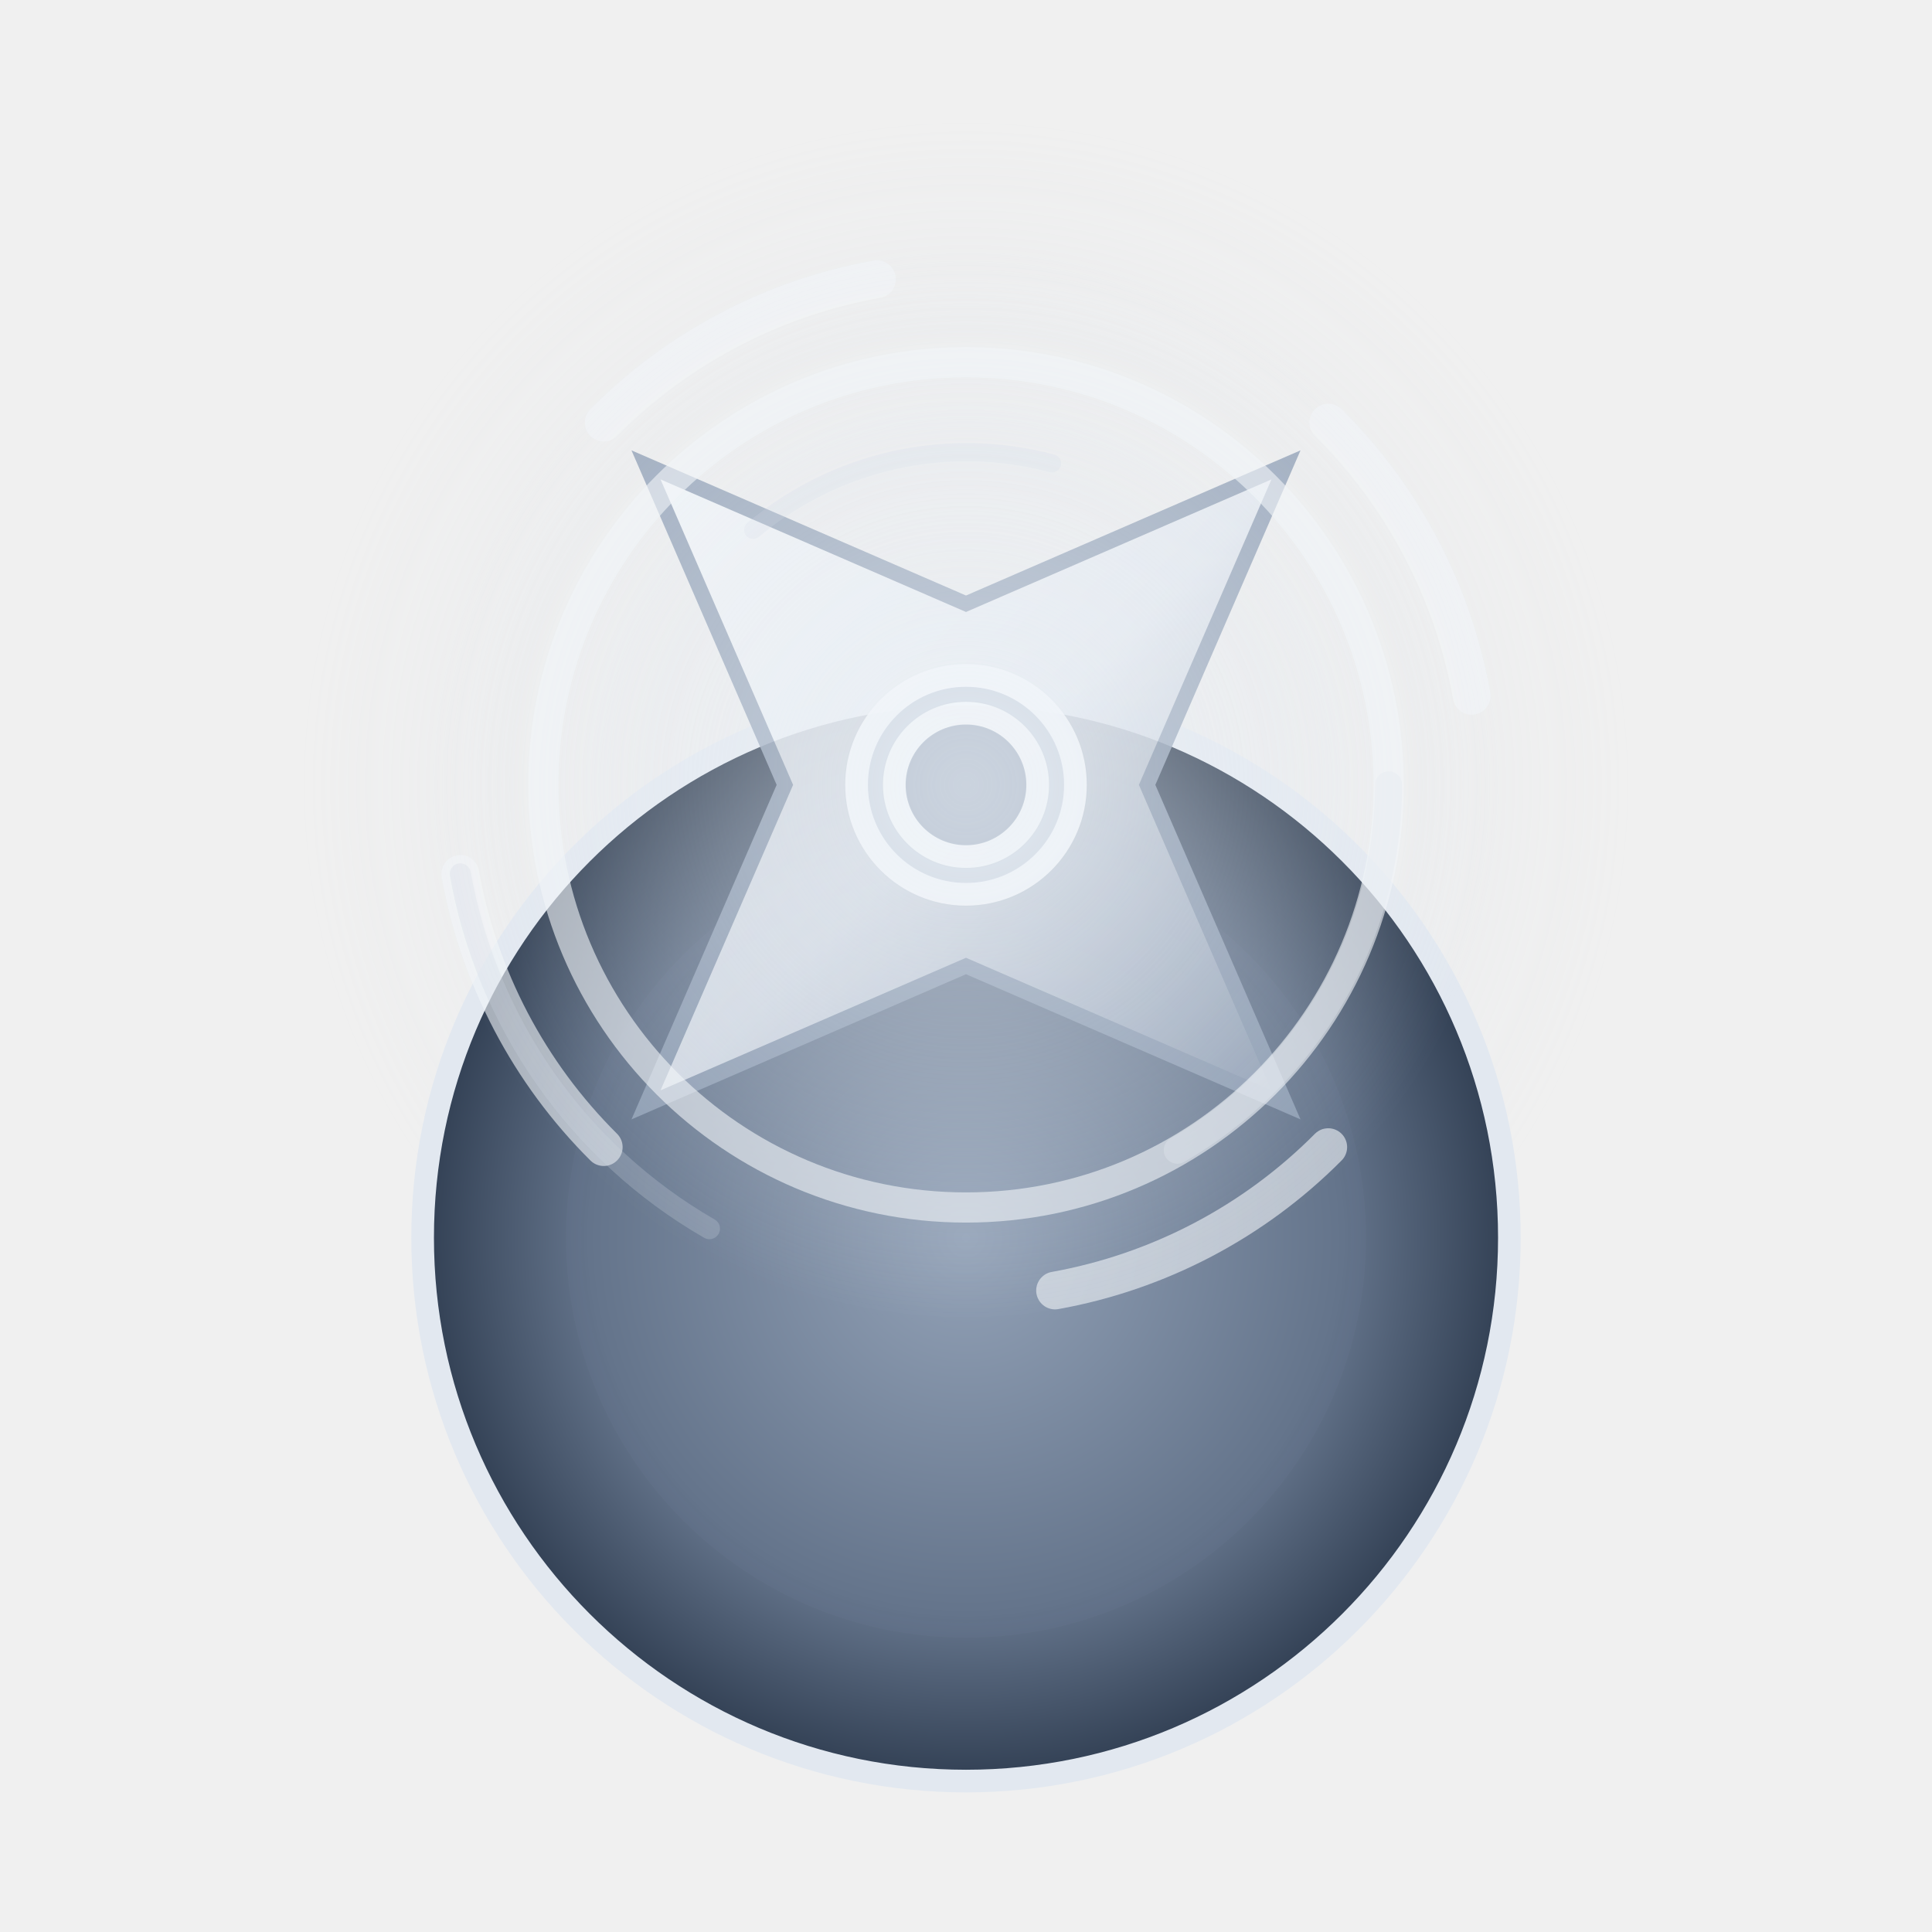
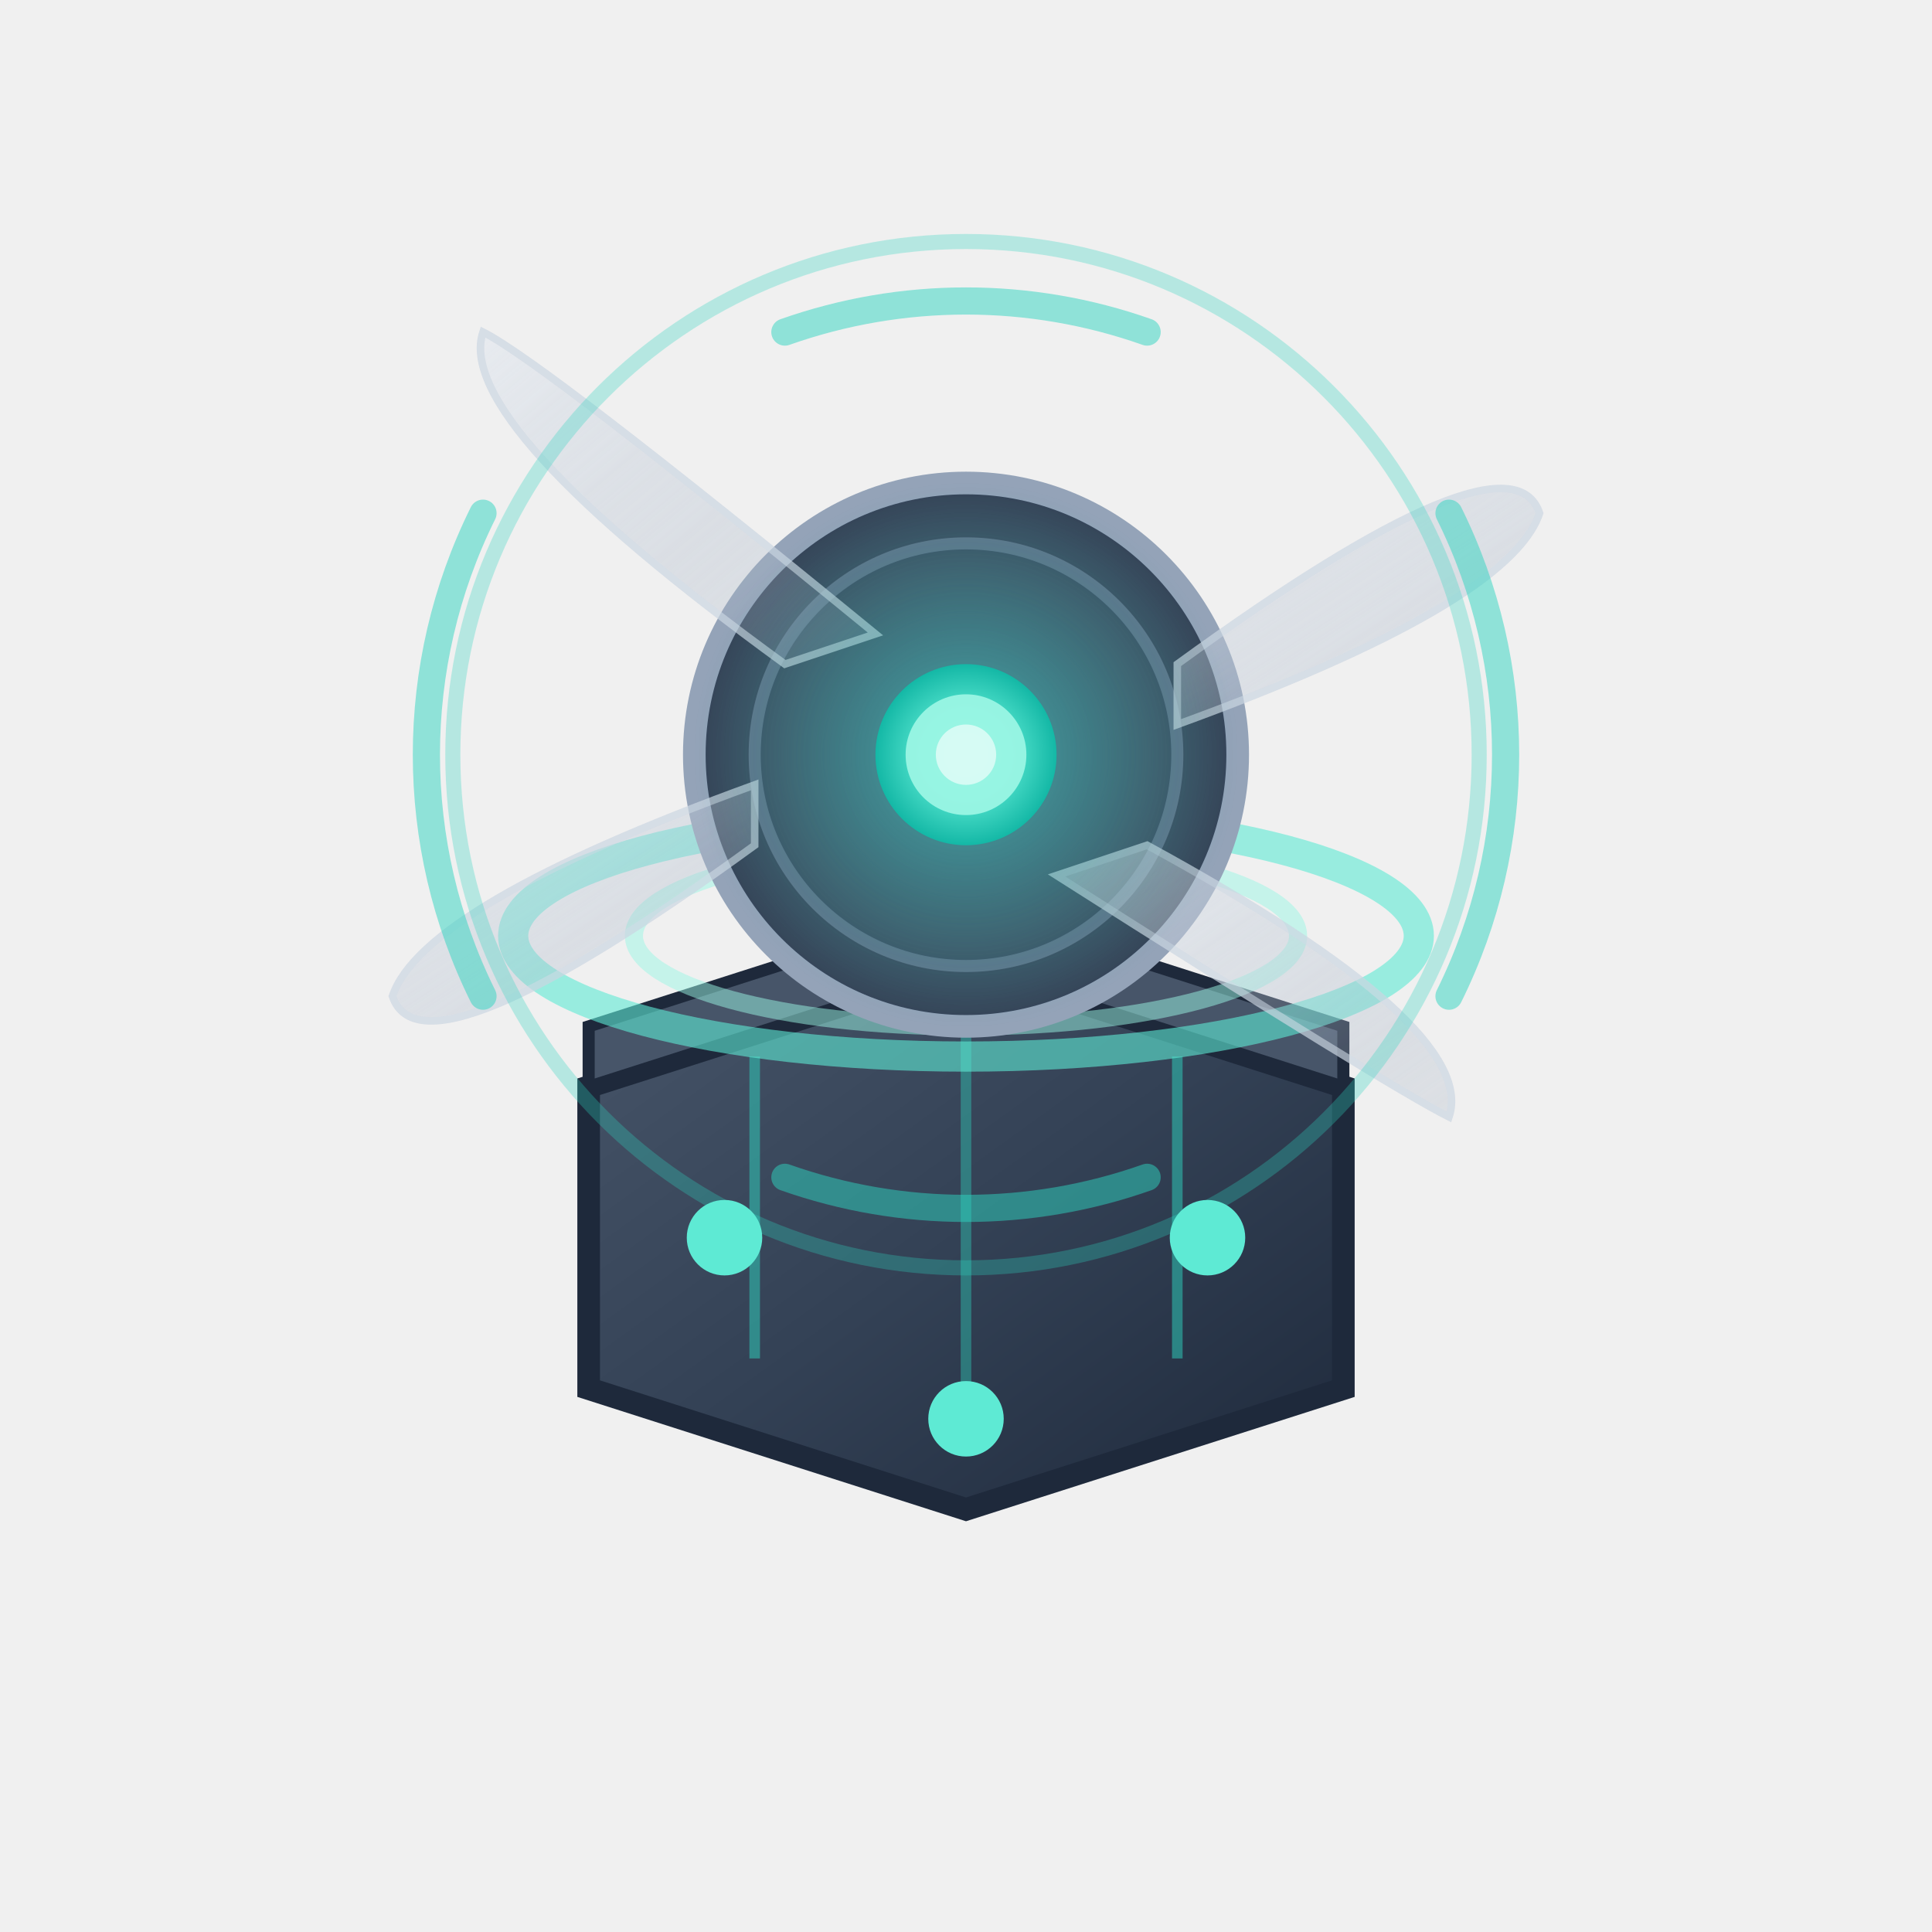
<svg xmlns="http://www.w3.org/2000/svg" viewBox="0 0 128 128">
  <defs>
-     <radialGradient id="tg0" cx="50%" cy="50%" r="50%">
-       <stop offset="0%" stop-color="#cbd5e1" stop-opacity="0.3" />
-       <stop offset="100%" stop-color="#cbd5e1" stop-opacity="0" />
-     </radialGradient>
-     <radialGradient id="tg1" cx="50%" cy="50%" r="50%">
-       <stop offset="0%" stop-color="#94a3b8" />
-       <stop offset="70%" stop-color="#64748b" />
+     <linearGradient id="base-g" x1="0%" y1="0%" x2="100%" y2="100%">
+       <stop offset="0%" stop-color="#475569" />
+       <stop offset="50%" stop-color="#334155" />
+       <stop offset="100%" stop-color="#1e293b" />
+     </linearGradient>
+     <radialGradient id="hub-g" cx="50%" cy="50%" r="50%">
+       <stop offset="0%" stop-color="#64748b" />
+       <stop offset="70%" stop-color="#475569" />
      <stop offset="100%" stop-color="#334155" />
    </radialGradient>
-     <linearGradient id="tg2" x1="0%" y1="0%" x2="100%" y2="100%">
-       <stop offset="0%" stop-color="#f1f5f9" />
-       <stop offset="50%" stop-color="#e2e8f0" />
-       <stop offset="100%" stop-color="#94a3b8" />
+     <radialGradient id="core-fire" cx="50%" cy="50%" r="50%">
+       <stop offset="0%" stop-color="#99f6e4" />
+       <stop offset="40%" stop-color="#5eead4" />
+       <stop offset="100%" stop-color="#14b8a6" />
+     </radialGradient>
+     <radialGradient id="spin-blast" cx="50%" cy="50%" r="50%">
+       <stop offset="0%" stop-color="#2dd4bf" stop-opacity="0.8" />
+       <stop offset="50%" stop-color="#14b8a6" stop-opacity="0.4" />
+       <stop offset="100%" stop-color="#0d9488" stop-opacity="0" />
+     </radialGradient>
+     <linearGradient id="blade-blur" x1="0%" y1="0%" x2="100%" y2="100%">
+       <stop offset="0%" stop-color="#e2e8f0" stop-opacity="0.8" />
+       <stop offset="100%" stop-color="#94a3b8" stop-opacity="0.3" />
    </linearGradient>
-     <radialGradient id="tg3" cx="50%" cy="50%" r="50%">
-       <stop offset="0%" stop-color="#f1f5f9" stop-opacity="0.5" />
-       <stop offset="100%" stop-color="#f1f5f9" stop-opacity="0" />
-     </radialGradient>
  </defs>
-   <circle cx="64" cy="52" r="44" fill="url(#tg0)" />
-   <circle cx="64" cy="82" r="36" fill="url(#tg1)" stroke="#e2e8f0" stroke-width="1.5" />
-   <circle cx="64" cy="82" r="26" fill="none" stroke="#64748b" stroke-width="1" opacity="0.4" />
-   <polygon points="85.2,30.8 76.0,52.0 85.2,73.2 64.0,64.0 42.8,73.2 52.0,52.0 42.8,30.8 64.0,40.0" fill="url(#tg2)" stroke="#94a3b8" stroke-width="1" opacity="0.85" />
-   <path d="M88.0,76.0 A34,34 0 0 1 69.9,85.5" fill="none" stroke="#f1f5f9" stroke-width="2.5" stroke-linecap="round" opacity="0.6" />
-   <path d="M40.0,76.0 A34,34 0 0 1 30.5,57.9" fill="none" stroke="#f1f5f9" stroke-width="2.5" stroke-linecap="round" opacity="0.6" />
-   <path d="M40.0,28.0 A34,34 0 0 1 58.1,18.5" fill="none" stroke="#f1f5f9" stroke-width="2.5" stroke-linecap="round" opacity="0.6" />
-   <path d="M88.0,28.0 A34,34 0 0 1 97.5,46.1" fill="none" stroke="#f1f5f9" stroke-width="2.5" stroke-linecap="round" opacity="0.6" />
-   <circle cx="64" cy="52" r="8" fill="#f1f5f9" opacity="0.9" />
-   <circle cx="64" cy="52" r="4" fill="#94a3b8" opacity="0.8" />
-   <circle cx="64" cy="52" r="6" fill="none" stroke="#cbd5e1" stroke-width="1" />
-   <g opacity="0.85">
-     <path d="M92.0,52.0 A28,28 0 0 1 78.0,76.2" fill="none" stroke="#cbd5e1" stroke-width="1.8" stroke-linecap="round" opacity="0.4" />
-     <path d="M47.0,81.4 A34,34 0 0 1 30.5,57.9" fill="none" stroke="#cbd5e1" stroke-width="1.4" stroke-linecap="round" opacity="0.3" />
-     <path d="M49.9,35.1 A22,22 0 0 1 69.7,30.7" fill="none" stroke="#cbd5e1" stroke-width="1.2" stroke-linecap="round" opacity="0.25" />
-   </g>
-   <circle cx="64" cy="52" r="36" fill="url(#tg3)" />
-   <circle cx="64" cy="52" r="28" fill="none" stroke="#f1f5f9" stroke-width="2" opacity="0.6" />
+   <polygon points="64,100 89,92 89,72 64,64 39,72 39,92" fill="url(#base-g)" stroke="#1e293b" stroke-width="1.5" />
+   <polygon points="64,64 89,72 89,68 64,60 39,68 39,72" fill="#475569" stroke="#1e293b" stroke-width="0.8" />
+   <line x1="50" y1="70" x2="50" y2="90" stroke="#2dd4bf" stroke-width="0.7" opacity="0.5" />
+   <line x1="78" y1="70" x2="78" y2="90" stroke="#2dd4bf" stroke-width="0.7" opacity="0.5" />
+   <line x1="64" y1="66" x2="64" y2="96" stroke="#2dd4bf" stroke-width="0.7" opacity="0.4" />
+   <ellipse cx="64" cy="62" rx="30" ry="8" fill="none" stroke="#5eead4" stroke-width="2" opacity="0.6" />
+   <ellipse cx="64" cy="62" rx="22" ry="6" fill="none" stroke="#99f6e4" stroke-width="1.2" opacity="0.5" />
+   <circle cx="64" cy="50" r="18" fill="url(#hub-g)" stroke="#94a3b8" stroke-width="1.5" />
+   <circle cx="64" cy="50" r="14" fill="none" stroke="#64748b" stroke-width="0.8" />
+   <path d="M78,44 Q100,28 102,34 Q100,40 78,48 Z" fill="url(#blade-blur)" stroke="#cbd5e1" stroke-width="0.5" opacity="0.7" />
+   <path d="M76,56 Q98,68 96,74 Q92,72 70,58 Z" fill="url(#blade-blur)" stroke="#cbd5e1" stroke-width="0.5" opacity="0.7" />
+   <path d="M50,56 Q28,72 26,66 Q28,60 50,52 Z" fill="url(#blade-blur)" stroke="#cbd5e1" stroke-width="0.5" opacity="0.7" />
+   <path d="M52,44 Q30,28 32,22 Q36,24 58,42 Z" fill="url(#blade-blur)" stroke="#cbd5e1" stroke-width="0.5" opacity="0.7" />
+   <path d="M96,34 A36,36 0 0,1 96,66" fill="none" stroke="#2dd4bf" stroke-width="1.8" opacity="0.5" stroke-linecap="round" />
+   <path d="M76,78 A36,36 0 0,1 52,78" fill="none" stroke="#2dd4bf" stroke-width="1.8" opacity="0.5" stroke-linecap="round" />
+   <path d="M32,66 A36,36 0 0,1 32,34" fill="none" stroke="#2dd4bf" stroke-width="1.8" opacity="0.5" stroke-linecap="round" />
+   <path d="M52,22 A36,36 0 0,1 76,22" fill="none" stroke="#2dd4bf" stroke-width="1.8" opacity="0.5" stroke-linecap="round" />
+   <circle cx="64" cy="50" r="34" fill="none" stroke="#2dd4bf" stroke-width="1" opacity="0.3" />
+   <circle cx="64" cy="50" r="18" fill="url(#spin-blast)" opacity="0.7" />
+   <circle cx="64" cy="50" r="6" fill="url(#core-fire)" />
+   <circle cx="64" cy="50" r="4" fill="#99f6e4" opacity="0.95" />
+   <circle cx="64" cy="50" r="2" fill="#ffffff" opacity="0.6" />
+   <circle cx="48" cy="82" r="2.5" fill="#5eead4" opacity="1" />
+   <circle cx="80" cy="82" r="2.5" fill="#5eead4" opacity="1" />
+   <circle cx="64" cy="94" r="2.5" fill="#5eead4" opacity="1" />
</svg>
